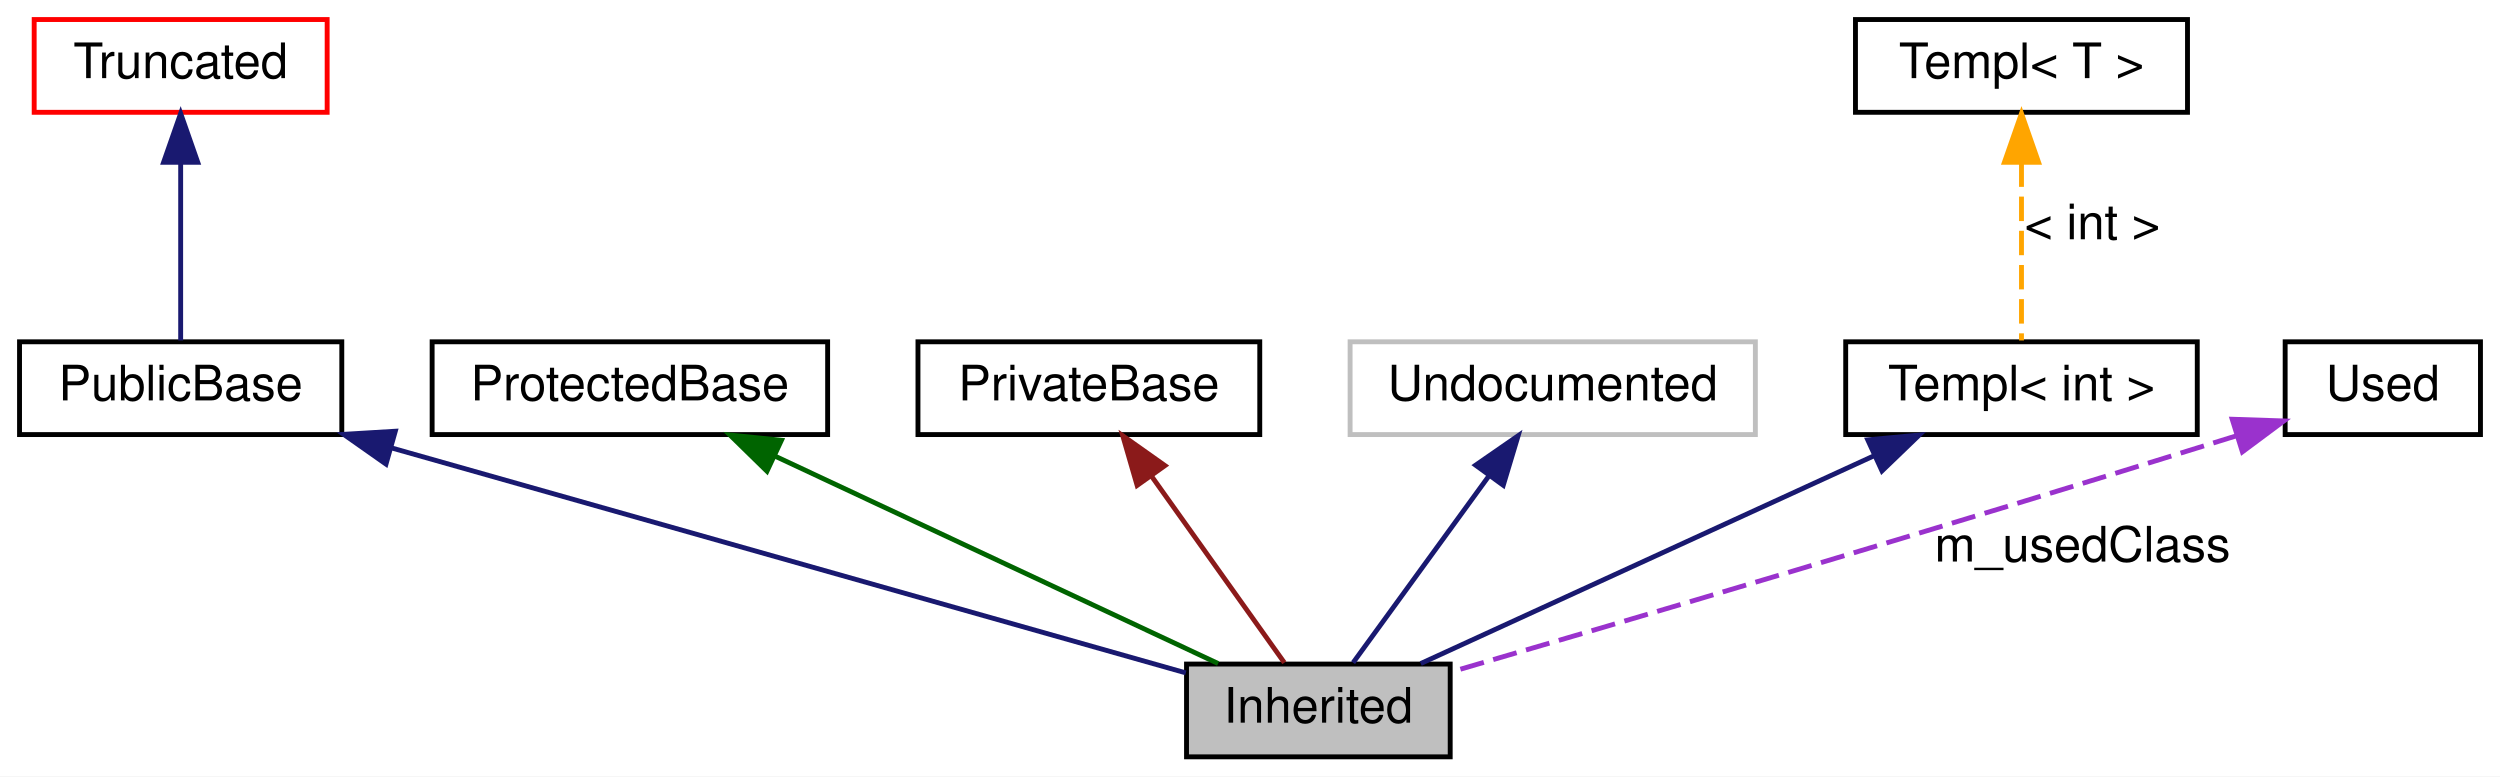
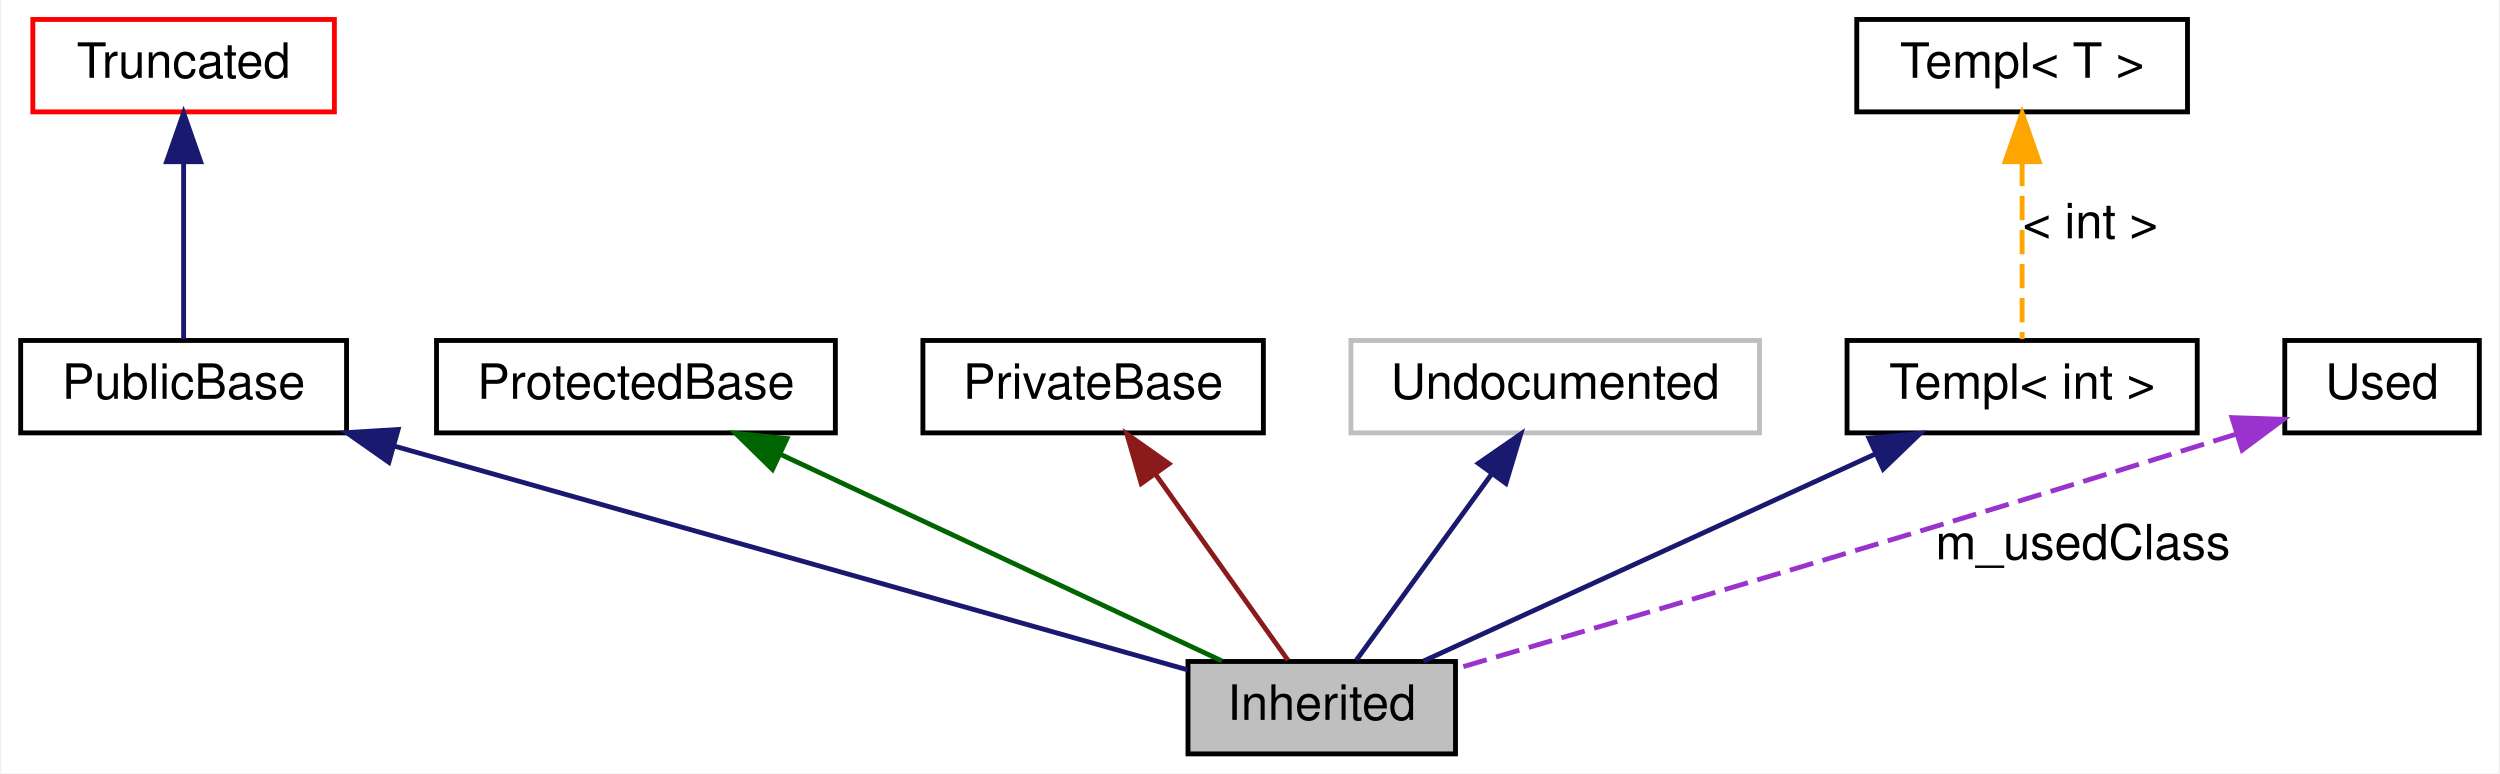
- <svg xmlns="http://www.w3.org/2000/svg" xmlns:xlink="http://www.w3.org/1999/xlink" width="512pt" height="159pt" viewBox="0.00 0.00 512.00 159.00">
+ <svg xmlns="http://www.w3.org/2000/svg" xmlns:xlink="http://www.w3.org/1999/xlink" width="514pt" height="159pt" viewBox="0.00 0.00 513.50 159.00">
  <g id="graph0" class="graph" transform="scale(1 1) rotate(0) translate(4 155)">
-     <polygon fill="#ffffff" stroke="transparent" points="-4,4 -4,-155 508,-155 508,4 -4,4" />
+     <polygon fill="#ffffff" stroke="transparent" points="-4,4 -4,-155 509.5,-155 509.5,4 -4,4" />
    <g id="node1" class="node">
-       <polygon fill="#bfbfbf" stroke="#000000" points="293,-19 239,-19 239,0 293,0 293,-19" />
-       <text text-anchor="middle" x="266" y="-7" font-family="Helvetica,sans-Serif" font-size="10.00" fill="#000000">Inherited</text>
+       <polygon fill="#bfbfbf" stroke="#000000" points="295,-19 240,-19 240,0 295,0 295,-19" />
+       <text text-anchor="middle" x="267.5" y="-7" font-family="Helvetica,sans-Serif" font-size="10.00" fill="#000000">Inherited</text>
    </g>
    <g id="node2" class="node">
      <g id="a_node2">
        <a xlink:href="$classPublicBase.html" xlink:title="PublicBase">
-           <polygon fill="none" stroke="#000000" points="66,-85 0,-85 0,-66 66,-66 66,-85" />
-           <text text-anchor="middle" x="33" y="-73" font-family="Helvetica,sans-Serif" font-size="10.00" fill="#000000">PublicBase</text>
+           <polygon fill="none" stroke="#000000" points="67,-85 0,-85 0,-66 67,-66 67,-85" />
+           <text text-anchor="middle" x="33.5" y="-73" font-family="Helvetica,sans-Serif" font-size="10.00" fill="#000000">PublicBase</text>
        </a>
      </g>
    </g>
    <g id="edge1" class="edge">
-       <path fill="none" stroke="#191970" d="M76.097,-63.292C123.686,-49.812 198.849,-28.521 238.85,-17.191" />
-       <polygon fill="#191970" stroke="#191970" points="75.051,-59.951 66.383,-66.044 76.959,-66.686 75.051,-59.951" />
+       <path fill="none" stroke="#191970" d="M76.754,-63.3C124.408,-49.859 199.615,-28.647 239.883,-17.29" />
+       <polygon fill="#191970" stroke="#191970" points="75.701,-59.961 67.026,-66.044 77.601,-66.698 75.701,-59.961" />
    </g>
    <g id="node3" class="node">
      <g id="a_node3">
        <a xlink:href="$classTruncated.html" xlink:title="Truncated">
-           <polygon fill="none" stroke="#ff0000" points="63,-151 3,-151 3,-132 63,-132 63,-151" />
-           <text text-anchor="middle" x="33" y="-139" font-family="Helvetica,sans-Serif" font-size="10.00" fill="#000000">Truncated</text>
+           <polygon fill="none" stroke="#ff0000" points="64.5,-151 2.5,-151 2.5,-132 64.5,-132 64.5,-151" />
+           <text text-anchor="middle" x="33.5" y="-139" font-family="Helvetica,sans-Serif" font-size="10.00" fill="#000000">Truncated</text>
        </a>
      </g>
    </g>
    <g id="edge2" class="edge">
-       <path fill="none" stroke="#191970" d="M33,-121.732C33,-109.697 33,-94.847 33,-85.278" />
-       <polygon fill="#191970" stroke="#191970" points="29.5,-121.761 33,-131.762 36.5,-121.761 29.5,-121.761" />
+       <path fill="none" stroke="#191970" d="M33.5,-121.732C33.5,-109.697 33.5,-94.847 33.5,-85.278" />
+       <polygon fill="#191970" stroke="#191970" points="30,-121.761 33.5,-131.762 37,-121.761 30,-121.761" />
    </g>
    <g id="node4" class="node">
      <g id="a_node4">
        <a xlink:href="$classProtectedBase.html" xlink:title="ProtectedBase">
-           <polygon fill="none" stroke="#000000" points="165.5,-85 84.5,-85 84.5,-66 165.5,-66 165.5,-85" />
-           <text text-anchor="middle" x="125" y="-73" font-family="Helvetica,sans-Serif" font-size="10.00" fill="#000000">ProtectedBase</text>
+           <polygon fill="none" stroke="#000000" points="167.5,-85 85.5,-85 85.5,-66 167.5,-66 167.5,-85" />
+           <text text-anchor="middle" x="126.5" y="-73" font-family="Helvetica,sans-Serif" font-size="10.00" fill="#000000">ProtectedBase</text>
        </a>
      </g>
    </g>
    <g id="edge3" class="edge">
-       <path fill="none" stroke="#006400" d="M154.574,-61.657C181.823,-48.902 221.549,-30.307 245.473,-19.108" />
-       <polygon fill="#006400" stroke="#006400" points="153.076,-58.494 145.503,-65.903 156.043,-64.834 153.076,-58.494" />
+       <path fill="none" stroke="#006400" d="M156.074,-61.657C183.323,-48.902 223.049,-30.307 246.973,-19.108" />
+       <polygon fill="#006400" stroke="#006400" points="154.576,-58.494 147.003,-65.903 157.543,-64.834 154.576,-58.494" />
    </g>
    <g id="node5" class="node">
      <g id="a_node5">
        <a xlink:href="$classPrivateBase.html" xlink:title="PrivateBase">
-           <polygon fill="none" stroke="#000000" points="254,-85 184,-85 184,-66 254,-66 254,-85" />
-           <text text-anchor="middle" x="219" y="-73" font-family="Helvetica,sans-Serif" font-size="10.00" fill="#000000">PrivateBase</text>
+           <polygon fill="none" stroke="#000000" points="255.5,-85 185.5,-85 185.5,-66 255.5,-66 255.5,-85" />
+           <text text-anchor="middle" x="220.5" y="-73" font-family="Helvetica,sans-Serif" font-size="10.00" fill="#000000">PrivateBase</text>
        </a>
      </g>
    </g>
    <g id="edge4" class="edge">
-       <path fill="none" stroke="#8b1a1a" d="M231.782,-57.551C240.559,-45.226 251.875,-29.335 259.036,-19.279" />
-       <polygon fill="#8b1a1a" stroke="#8b1a1a" points="228.885,-55.586 225.935,-65.761 234.587,-59.646 228.885,-55.586" />
+       <path fill="none" stroke="#8b1a1a" d="M233.282,-57.551C242.059,-45.226 253.375,-29.335 260.536,-19.279" />
+       <polygon fill="#8b1a1a" stroke="#8b1a1a" points="230.385,-55.586 227.435,-65.761 236.087,-59.646 230.385,-55.586" />
    </g>
    <g id="node6" class="node">
-       <polygon fill="none" stroke="#bfbfbf" points="355.5,-85 272.5,-85 272.5,-66 355.5,-66 355.5,-85" />
-       <text text-anchor="middle" x="314" y="-73" font-family="Helvetica,sans-Serif" font-size="10.00" fill="#000000">Undocumented</text>
+       <polygon fill="none" stroke="#bfbfbf" points="357.5,-85 273.5,-85 273.5,-66 357.5,-66 357.5,-85" />
+       <text text-anchor="middle" x="315.5" y="-73" font-family="Helvetica,sans-Serif" font-size="10.00" fill="#000000">Undocumented</text>
    </g>
    <g id="edge5" class="edge">
-       <path fill="none" stroke="#191970" d="M300.946,-57.551C291.982,-45.226 280.426,-29.335 273.112,-19.279" />
-       <polygon fill="#191970" stroke="#191970" points="298.205,-59.733 306.917,-65.761 303.866,-55.615 298.205,-59.733" />
+       <path fill="none" stroke="#191970" d="M302.446,-57.551C293.482,-45.226 281.926,-29.335 274.612,-19.279" />
+       <polygon fill="#191970" stroke="#191970" points="299.705,-59.733 308.417,-65.761 305.366,-55.615 299.705,-59.733" />
    </g>
    <g id="node7" class="node">
      <g id="a_node7">
        <a xlink:href="$classTempl.html" xlink:title="Templ&lt; int &gt;">
-           <polygon fill="none" stroke="#000000" points="446,-85 374,-85 374,-66 446,-66 446,-85" />
-           <text text-anchor="middle" x="410" y="-73" font-family="Helvetica,sans-Serif" font-size="10.00" fill="#000000">Templ&lt; int &gt;</text>
+           <polygon fill="none" stroke="#000000" points="447.5,-85 375.5,-85 375.5,-66 447.5,-66 447.5,-85" />
+           <text text-anchor="middle" x="411.5" y="-73" font-family="Helvetica,sans-Serif" font-size="10.00" fill="#000000">Templ&lt; int &gt;</text>
        </a>
      </g>
    </g>
    <g id="edge6" class="edge">
-       <path fill="none" stroke="#191970" d="M379.797,-61.657C351.968,-48.902 311.397,-30.307 286.964,-19.108" />
-       <polygon fill="#191970" stroke="#191970" points="378.512,-64.918 389.061,-65.903 381.429,-58.555 378.512,-64.918" />
+       <path fill="none" stroke="#191970" d="M381.297,-61.657C353.468,-48.902 312.897,-30.307 288.464,-19.108" />
+       <polygon fill="#191970" stroke="#191970" points="380.012,-64.918 390.561,-65.903 382.929,-58.555 380.012,-64.918" />
    </g>
    <g id="node8" class="node">
      <g id="a_node8">
        <a xlink:href="$classTempl.html" xlink:title="Templ&lt; T &gt;">
-           <polygon fill="none" stroke="#000000" points="444,-151 376,-151 376,-132 444,-132 444,-151" />
-           <text text-anchor="middle" x="410" y="-139" font-family="Helvetica,sans-Serif" font-size="10.00" fill="#000000">Templ&lt; T &gt;</text>
+           <polygon fill="none" stroke="#000000" points="445.5,-151 377.5,-151 377.5,-132 445.5,-132 445.5,-151" />
+           <text text-anchor="middle" x="411.5" y="-139" font-family="Helvetica,sans-Serif" font-size="10.00" fill="#000000">Templ&lt; T &gt;</text>
        </a>
      </g>
    </g>
    <g id="edge7" class="edge">
-       <path fill="none" stroke="#ffa500" stroke-dasharray="5,2" d="M410,-121.732C410,-109.697 410,-94.847 410,-85.278" />
-       <polygon fill="#ffa500" stroke="#ffa500" points="406.5,-121.761 410,-131.762 413.5,-121.761 406.5,-121.761" />
-       <text text-anchor="middle" x="424.5" y="-106" font-family="Helvetica,sans-Serif" font-size="10.00" fill="#000000">&lt; int &gt;</text>
+       <path fill="none" stroke="#ffa500" stroke-dasharray="5,2" d="M411.5,-121.732C411.5,-109.697 411.5,-94.847 411.5,-85.278" />
+       <polygon fill="#ffa500" stroke="#ffa500" points="408,-121.761 411.5,-131.762 415,-121.761 408,-121.761" />
+       <text text-anchor="middle" x="425.5" y="-106" font-family="Helvetica,sans-Serif" font-size="10.00" fill="#000000">&lt; int &gt;</text>
    </g>
    <g id="node9" class="node">
      <g id="a_node9">
        <a xlink:href="$classUsed.html" xlink:title="Used">
-           <polygon fill="none" stroke="#000000" points="504,-85 464,-85 464,-66 504,-66 504,-85" />
-           <text text-anchor="middle" x="484" y="-73" font-family="Helvetica,sans-Serif" font-size="10.00" fill="#000000">Used</text>
+           <polygon fill="none" stroke="#000000" points="505.5,-85 465.5,-85 465.5,-66 505.5,-66 505.5,-85" />
+           <text text-anchor="middle" x="485.5" y="-73" font-family="Helvetica,sans-Serif" font-size="10.00" fill="#000000">Used</text>
        </a>
      </g>
    </g>
    <g id="edge8" class="edge">
-       <path fill="none" stroke="#9a32cd" stroke-dasharray="5,2" d="M454.051,-65.756C391.121,-46.115 328.306,-27.625 293.298,-17.418" />
-       <polygon fill="#9a32cd" stroke="#9a32cd" points="453.151,-69.141 463.74,-68.789 455.242,-62.461 453.151,-69.141" />
-       <text text-anchor="middle" x="422.5" y="-40" font-family="Helvetica,sans-Serif" font-size="10.00" fill="#000000">m_usedClass</text>
+       <path fill="none" stroke="#9a32cd" stroke-dasharray="5,2" d="M455.576,-65.763C392.805,-46.172 330.187,-27.737 295.113,-17.51" />
+       <polygon fill="#9a32cd" stroke="#9a32cd" points="454.651,-69.141 465.24,-68.789 456.742,-62.461 454.651,-69.141" />
+       <text text-anchor="middle" x="424" y="-40" font-family="Helvetica,sans-Serif" font-size="10.00" fill="#000000">m_usedClass</text>
    </g>
  </g>
</svg>
